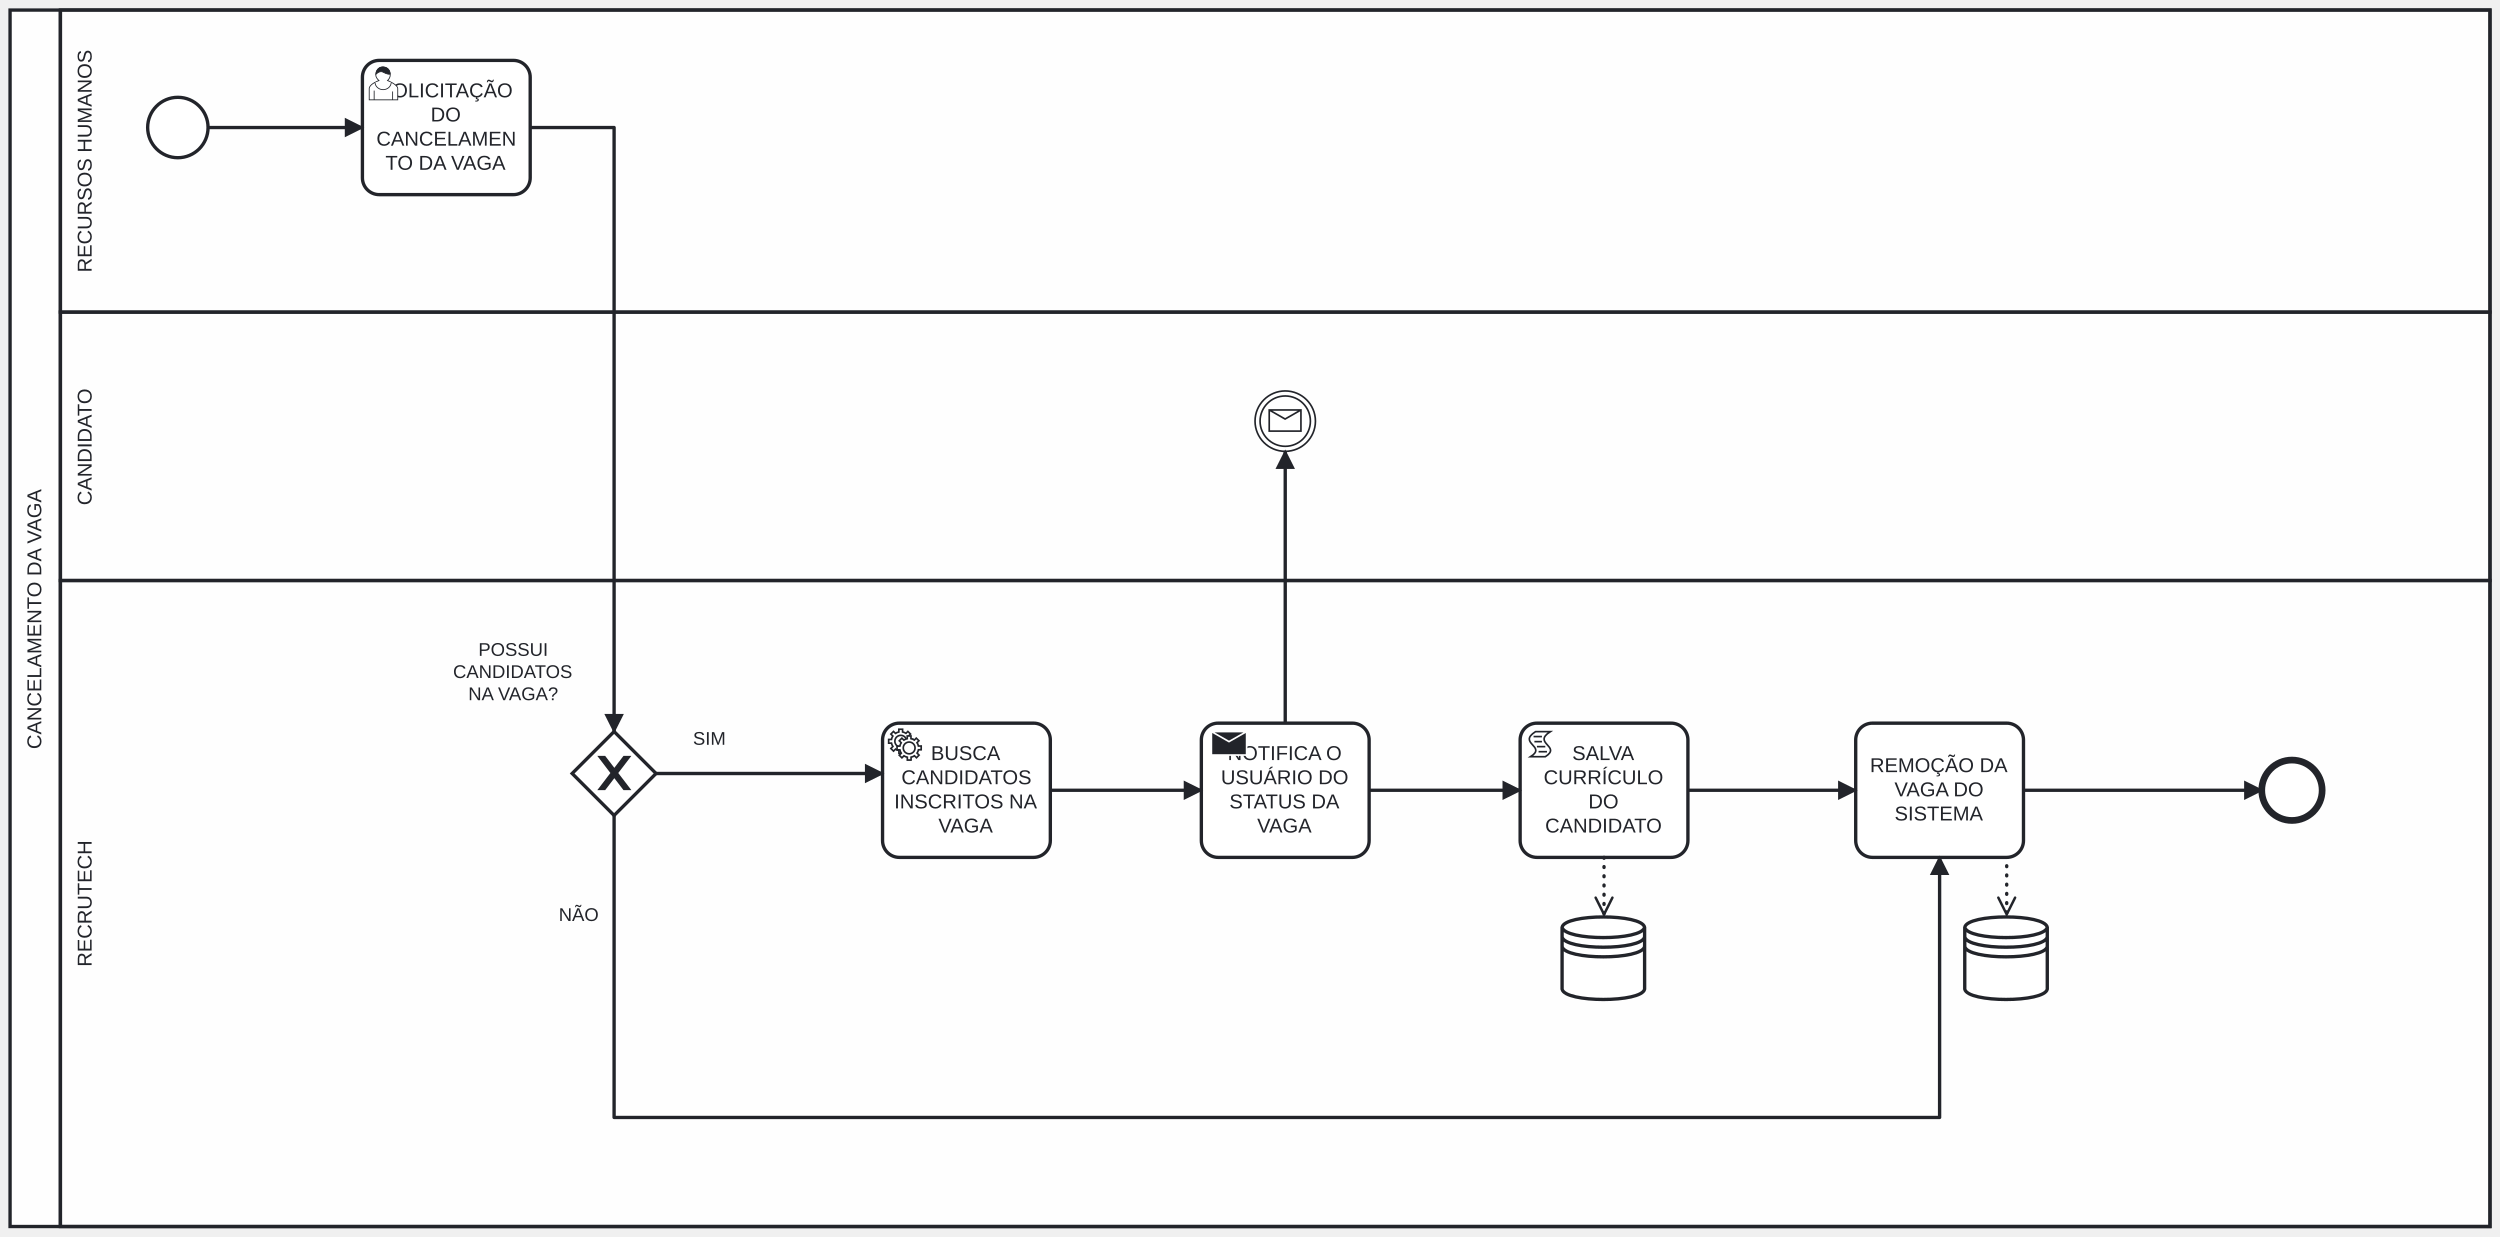
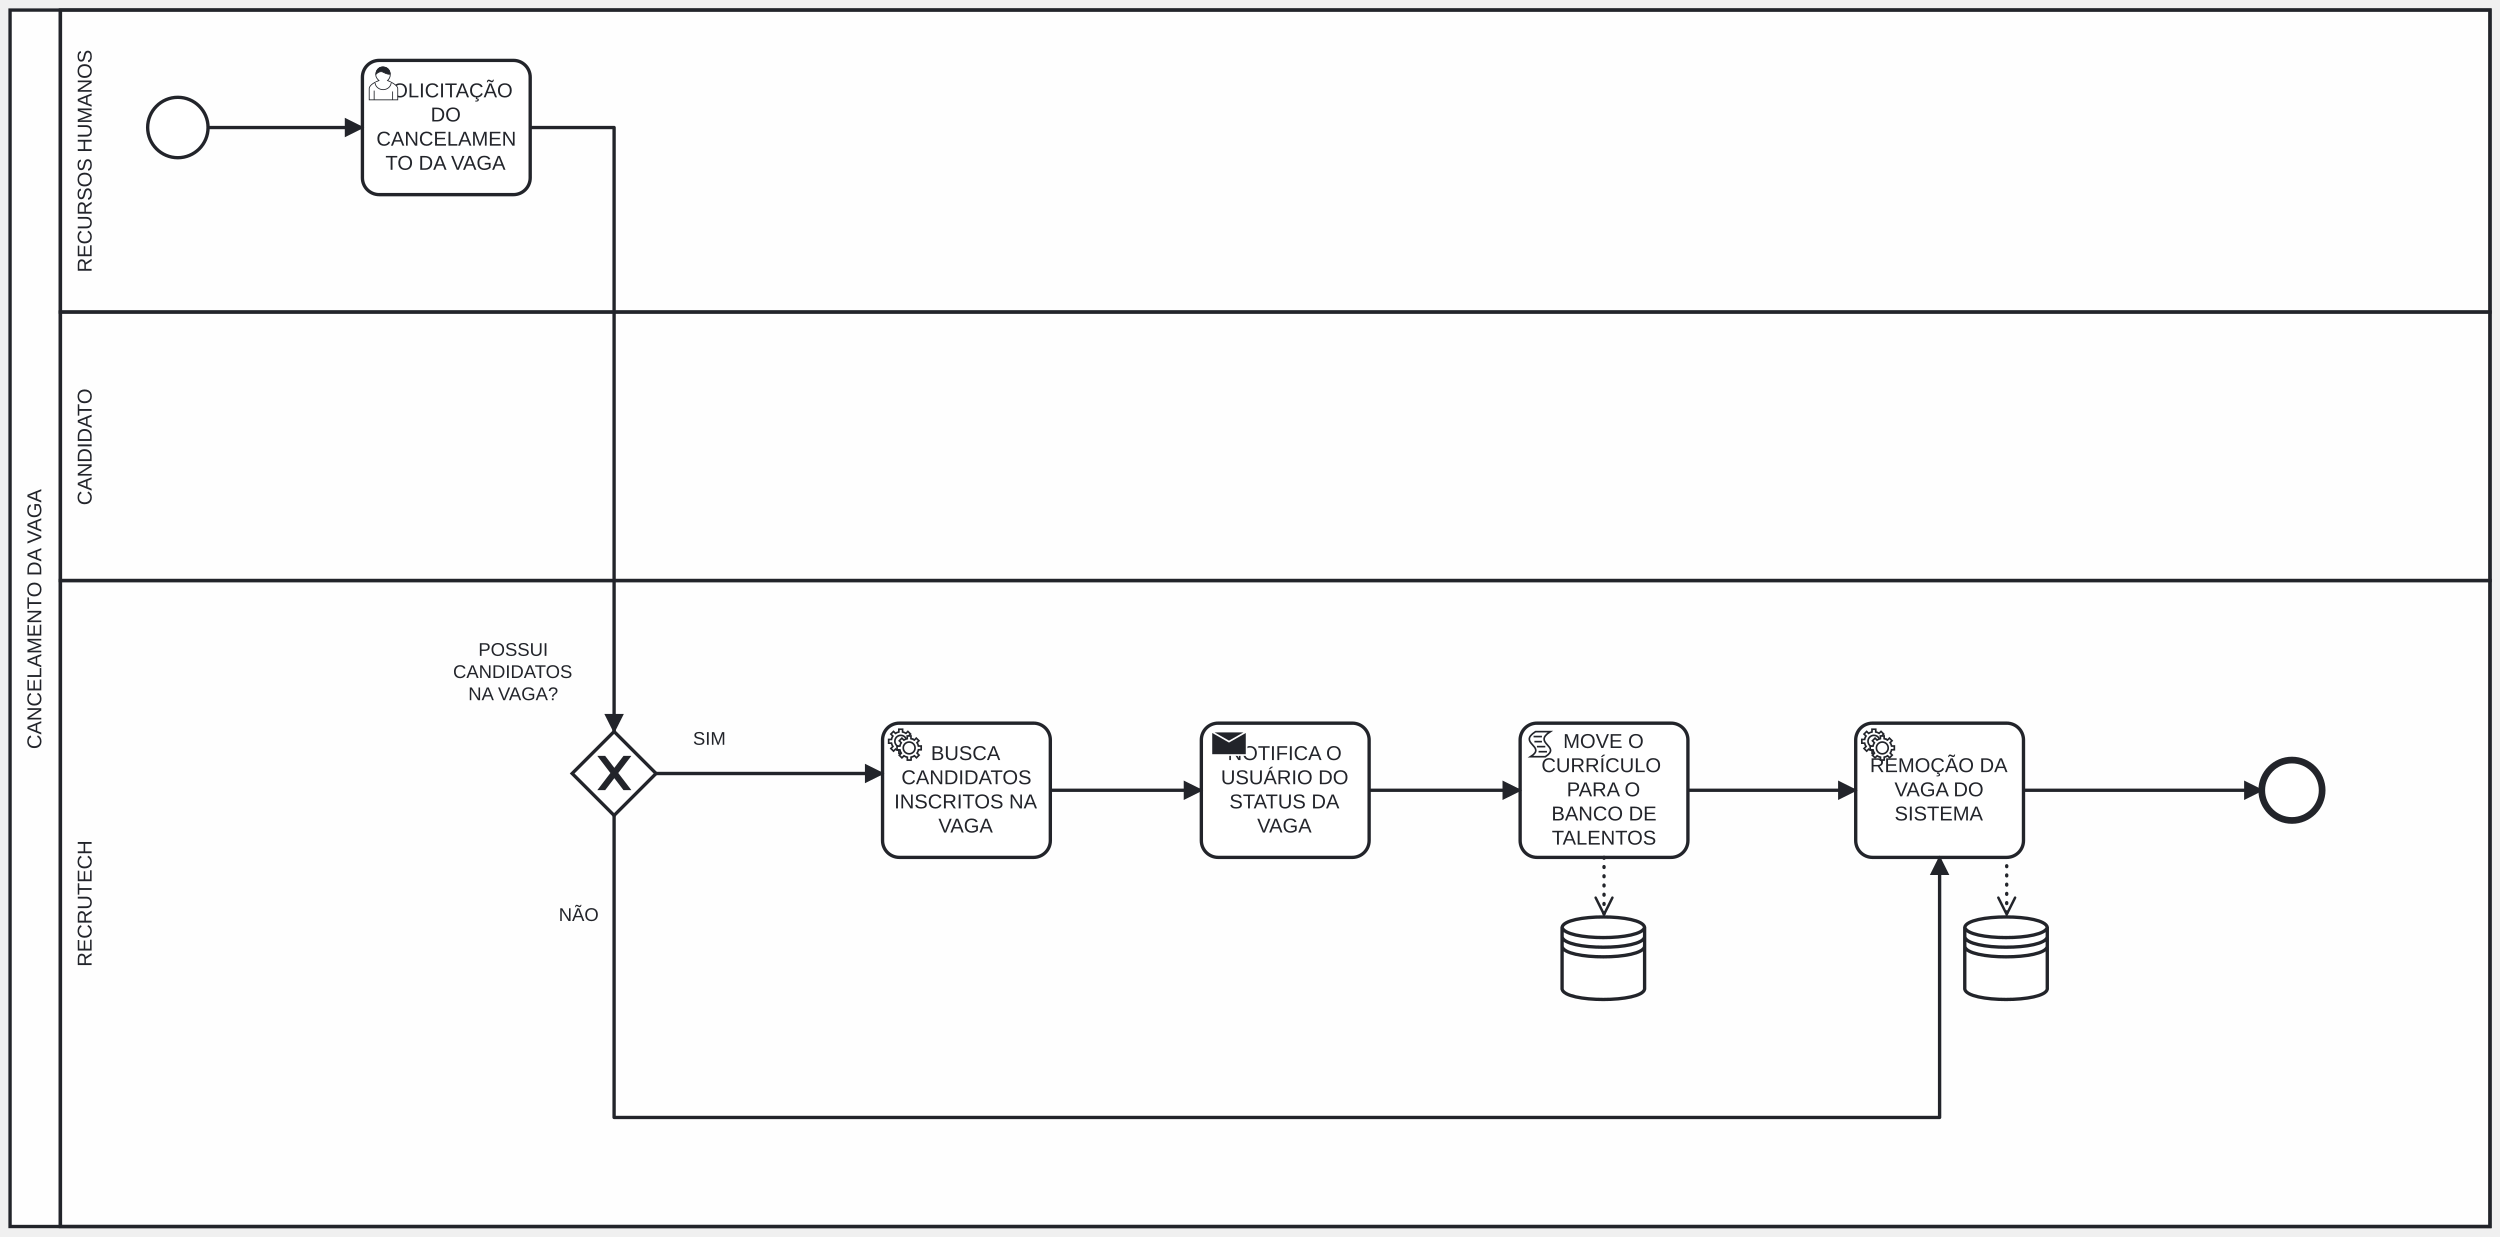
<svg xmlns="http://www.w3.org/2000/svg" width="1490" height="737" viewBox="154 99 1490 737" version="1.1">
  <defs>
-     <marker id="association-end-white-hsl_225_10_15_-dbyiqbzsq04m3jlmevmv26awn" viewBox="0 0 20 20" refX="12" refY="10" markerWidth="10" markerHeight="10" orient="auto">
+     <marker id="sequenceflow-end-white-hsl_225_10_15_-0s4vy9j0sz7us0yzvpt6onsm6" viewBox="0 0 20 20" refX="11" refY="10" markerWidth="10" markerHeight="10" orient="auto">
+       <path d="M 1 5 L 11 10 L 1 15 Z" style="fill: rgb(34, 36, 42); stroke-width: 1px; stroke-linecap: round; stroke-dasharray: 10000, 1; stroke: rgb(34, 36, 42);" />
+     </marker>
+     <marker id="association-end-white-hsl_225_10_15_-0s4vy9j0sz7us0yzvpt6onsm6" viewBox="0 0 20 20" refX="12" refY="10" markerWidth="10" markerHeight="10" orient="auto">
      <path d="M 1 5 L 11 10 L 1 15" style="fill: none; stroke-width: 1.5px; stroke-linecap: round; stroke-dasharray: 10000, 1; stroke: rgb(34, 36, 42);" />
-     </marker>
-     <marker id="sequenceflow-end-white-hsl_225_10_15_-dbyiqbzsq04m3jlmevmv26awn" viewBox="0 0 20 20" refX="11" refY="10" markerWidth="10" markerHeight="10" orient="auto">
-       <path d="M 1 5 L 11 10 L 1 15 Z" style="fill: rgb(34, 36, 42); stroke-width: 1px; stroke-linecap: round; stroke-dasharray: 10000, 1; stroke: rgb(34, 36, 42);" />
    </marker>
  </defs>
  <g class="djs-group">
    <g class="djs-element djs-shape" data-element-id="Participant_1uwqotc" style="display: block;" transform="matrix(1 0 0 1 160 105)">
      <g class="djs-visual">
        <rect x="0" y="0" width="1478" height="725" rx="0" ry="0" style="stroke: rgb(34, 36, 42); stroke-width: 2px; fill: white; fill-opacity: 0.95;" />
        <polyline points="30,0 30,725 " style="fill: none; stroke: rgb(34, 36, 42); stroke-width: 2px;" />
        <text lineHeight="1.2" class="djs-label" style="font-family: Arial, sans-serif; font-size: 12px; font-weight: normal; fill: rgb(34, 36, 42);" transform="matrix(-1.83697e-16 -1 1 -1.83697e-16 0 725)">
          <tspan x="284.538" y="18.6">CANCELAMENTO DA VAGA</tspan>
        </text>
      </g>
-       <rect x="-6" y="-6" rx="3" width="1490" height="737" class="djs-outline" style="fill: none;" />
      <rect class="djs-hit djs-hit-no-move" x="0" y="0" width="1478" height="725" style="fill: none; stroke-opacity: 0; stroke: white; stroke-width: 15px;" />
      <rect class="djs-hit djs-hit-click-stroke" x="0" y="0" width="1478" height="725" style="fill: none; stroke-opacity: 0; stroke: white; stroke-width: 15px;" />
      <rect class="djs-hit djs-hit-all" x="0" y="0" width="30" height="725" style="fill: none; stroke-opacity: 0; stroke: white; stroke-width: 15px;" />
+       <rect x="-6" y="-6" rx="3" width="1490" height="737" class="djs-outline" style="fill: none;" />
    </g>
    <g class="djs-children">
+       <g class="djs-group">
+         <g class="djs-element djs-shape" data-element-id="Lane_0sp1oxh" style="display: block;" transform="matrix(1 0 0 1 190 105)">
+           <g class="djs-visual">
+             <rect x="0" y="0" width="1448" height="180" rx="0" ry="0" style="stroke: rgb(34, 36, 42); stroke-width: 2px; fill: white; fill-opacity: 0.35;" />
+             <text lineHeight="1.2" class="djs-label" style="font-family: Arial, sans-serif; font-size: 12px; font-weight: normal; fill: rgb(34, 36, 42);" transform="matrix(-1.83697e-16 -1 1 -1.83697e-16 0 180)">
+               <tspan x="23.656" y="18.6">RECURSOS HUMANOS</tspan>
+             </text>
+           </g>
+           <rect class="djs-hit djs-hit-no-move" x="0" y="0" width="1448" height="180" style="fill: none; stroke-opacity: 0; stroke: white; stroke-width: 15px;" />
+           <rect class="djs-hit djs-hit-click-stroke" x="0" y="0" width="1448" height="180" style="fill: none; stroke-opacity: 0; stroke: white; stroke-width: 15px;" />
+           <rect class="djs-hit djs-hit-all" x="0" y="0" width="30" height="180" style="fill: none; stroke-opacity: 0; stroke: white; stroke-width: 15px;" />
+           <rect x="-6" y="-6" rx="3" width="1460" height="192" class="djs-outline" style="fill: none;" />
+         </g>
+       </g>
+       <g class="djs-group">
+         <g class="djs-element djs-shape" data-element-id="Lane_15fpnjf" style="display: block;" transform="matrix(1 0 0 1 190 445)">
+           <g class="djs-visual">
+             <rect x="0" y="0" width="1448" height="385" rx="0" ry="0" style="stroke: rgb(34, 36, 42); stroke-width: 2px; fill: white; fill-opacity: 0.35;" />
+             <text lineHeight="1.2" class="djs-label" style="font-family: Arial, sans-serif; font-size: 12px; font-weight: normal; fill: rgb(34, 36, 42);" transform="matrix(-1.83697e-16 -1 1 -1.83697e-16 0 385)">
+               <tspan x="154.828" y="18.6">RECRUTECH</tspan>
+             </text>
+           </g>
+           <rect class="djs-hit djs-hit-no-move" x="0" y="0" width="1448" height="385" style="fill: none; stroke-opacity: 0; stroke: white; stroke-width: 15px;" />
+           <rect class="djs-hit djs-hit-click-stroke" x="0" y="0" width="1448" height="385" style="fill: none; stroke-opacity: 0; stroke: white; stroke-width: 15px;" />
+           <rect class="djs-hit djs-hit-all" x="0" y="0" width="30" height="385" style="fill: none; stroke-opacity: 0; stroke: white; stroke-width: 15px;" />
+           <rect x="-6" y="-6" rx="3" width="1460" height="397" class="djs-outline" style="fill: none;" />
+         </g>
+       </g>
      <g class="djs-group">
        <g class="djs-element djs-shape" data-element-id="Lane_1xdlj0p" style="display: block;" transform="matrix(1 0 0 1 190 285)">
          <g class="djs-visual">
            <rect x="0" y="0" width="1448" height="160" rx="0" ry="0" style="stroke: rgb(34, 36, 42); stroke-width: 2px; fill: white; fill-opacity: 0.35;" />
            <text lineHeight="1.2" class="djs-label" style="font-family: Arial, sans-serif; font-size: 12px; font-weight: normal; fill: rgb(34, 36, 42);" transform="matrix(-1.83697e-16 -1 1 -1.83697e-16 0 160)">
              <tspan x="44.886" y="18.6">CANDIDATO</tspan>
            </text>
          </g>
-           <rect x="-6" y="-6" rx="3" width="1460" height="172" class="djs-outline" style="fill: none;" />
          <rect class="djs-hit djs-hit-no-move" x="0" y="0" width="1448" height="160" style="fill: none; stroke-opacity: 0; stroke: white; stroke-width: 15px;" />
          <rect class="djs-hit djs-hit-click-stroke" x="0" y="0" width="1448" height="160" style="fill: none; stroke-opacity: 0; stroke: white; stroke-width: 15px;" />
          <rect class="djs-hit djs-hit-all" x="0" y="0" width="30" height="160" style="fill: none; stroke-opacity: 0; stroke: white; stroke-width: 15px;" />
-         </g>
-       </g>
-       <g class="djs-group">
-         <g class="djs-element djs-shape" data-element-id="Lane_15fpnjf" style="display: block;" transform="matrix(1 0 0 1 190 445)">
-           <g class="djs-visual">
-             <rect x="0" y="0" width="1448" height="385" rx="0" ry="0" style="stroke: rgb(34, 36, 42); stroke-width: 2px; fill: white; fill-opacity: 0.35;" />
-             <text lineHeight="1.2" class="djs-label" style="font-family: Arial, sans-serif; font-size: 12px; font-weight: normal; fill: rgb(34, 36, 42);" transform="matrix(-1.83697e-16 -1 1 -1.83697e-16 0 385)">
-               <tspan x="154.828" y="18.6">RECRUTECH</tspan>
-             </text>
-           </g>
-           <rect x="-6" y="-6" rx="3" width="1460" height="397" class="djs-outline" style="fill: none;" />
-           <rect class="djs-hit djs-hit-no-move" x="0" y="0" width="1448" height="385" style="fill: none; stroke-opacity: 0; stroke: white; stroke-width: 15px;" />
-           <rect class="djs-hit djs-hit-click-stroke" x="0" y="0" width="1448" height="385" style="fill: none; stroke-opacity: 0; stroke: white; stroke-width: 15px;" />
-           <rect class="djs-hit djs-hit-all" x="0" y="0" width="30" height="385" style="fill: none; stroke-opacity: 0; stroke: white; stroke-width: 15px;" />
-         </g>
-       </g>
-       <g class="djs-group">
-         <g class="djs-element djs-shape" data-element-id="Lane_0sp1oxh" style="display: block;" transform="matrix(1 0 0 1 190 105)">
-           <g class="djs-visual">
-             <rect x="0" y="0" width="1448" height="180" rx="0" ry="0" style="stroke: rgb(34, 36, 42); stroke-width: 2px; fill: white; fill-opacity: 0.35;" />
-             <text lineHeight="1.2" class="djs-label" style="font-family: Arial, sans-serif; font-size: 12px; font-weight: normal; fill: rgb(34, 36, 42);" transform="matrix(-1.83697e-16 -1 1 -1.83697e-16 0 180)">
-               <tspan x="23.656" y="18.6">RECURSOS HUMANOS</tspan>
-             </text>
-           </g>
-           <rect x="-6" y="-6" rx="3" width="1460" height="192" class="djs-outline" style="fill: none;" />
-           <rect class="djs-hit djs-hit-no-move" x="0" y="0" width="1448" height="180" style="fill: none; stroke-opacity: 0; stroke: white; stroke-width: 15px;" />
-           <rect class="djs-hit djs-hit-click-stroke" x="0" y="0" width="1448" height="180" style="fill: none; stroke-opacity: 0; stroke: white; stroke-width: 15px;" />
-           <rect class="djs-hit djs-hit-all" x="0" y="0" width="30" height="180" style="fill: none; stroke-opacity: 0; stroke: white; stroke-width: 15px;" />
+           <rect x="-6" y="-6" rx="3" width="1460" height="172" class="djs-outline" style="fill: none;" />
        </g>
      </g>
      <g class="djs-group">
        <g class="djs-element djs-shape" data-element-id="Activity_07pk32q" style="display: block;" transform="matrix(1 0 0 1 870 530)">
          <g class="djs-visual">
            <rect x="0" y="0" width="100" height="80" rx="10" ry="10" style="stroke: rgb(34, 36, 42); stroke-width: 2px; fill: white; fill-opacity: 0.95;" />
            <text lineHeight="1.2" class="djs-label" style="font-family: Arial, sans-serif; font-size: 12px; font-weight: normal; fill: rgb(34, 36, 42);">
              <tspan x="15.665" y="22">NOTIFICA O </tspan>
              <tspan x="11.663" y="36.4">USUÁRIO DO </tspan>
              <tspan x="16.722" y="50.8">STATUS DA </tspan>
              <tspan x="33.274" y="65.2">VAGA</tspan>
            </text>
            <path d="m 5.985,4.998 l 0,14 l 21,0 l 0,-14 z l 10.5,6 l 10.5,-6" style="fill: rgb(34, 36, 42); stroke-width: 1px; stroke: white;" />
          </g>
          <rect class="djs-hit djs-hit-all" x="0" y="0" width="100" height="80" style="fill: none; stroke-opacity: 0; stroke: white; stroke-width: 15px;" />
          <rect x="-6" y="-6" rx="3" width="112" height="92" class="djs-outline" style="fill: none;" />
        </g>
      </g>
      <g class="djs-group">
-         <g class="djs-element djs-shape" data-element-id="Event_0zyvpdj" style="display: block;" transform="matrix(1 0 0 1 902 332)">
-           <g class="djs-visual">
-             <circle cx="18" cy="18" r="18" style="stroke: rgb(34, 36, 42); stroke-width: 1px; fill: white; fill-opacity: 0.95;" />
-             <circle cx="18" cy="18" r="15" style="stroke: rgb(34, 36, 42); stroke-width: 1px; fill: none;" />
-             <path d="m 8.46,11.34 l 0,12.6 l 18.9,0 l 0,-12.6 z l 9.45,5.4 l 9.45,-5.4" style="fill: white; stroke-width: 1px; stroke: rgb(34, 36, 42);" />
+         <g class="djs-element djs-shape" data-element-id="DataStoreReference_1c25vio" style="display: block;" transform="matrix(1 0 0 1 1085 645)">
+           <g class="djs-visual">
+             <path d="m  0,6.65 l  0,36.885 c  1.639,8.197 47.541,8.197  49.18,0 l  0,-36.885 c -1.639,-8.197 -47.541,-8.197 -49.18,0c  1.639,8.197 47.541,8.197  49.18,0 m  -49.18,5.738c  1.639,8.197 47.541,8.197 49.18,0m  -49.18,5.738c  1.639,8.197 47.541,8.197  49.18,0" style="fill: white; stroke-width: 2px; stroke: rgb(34, 36, 42); fill-opacity: 0.95;" />
+           </g>
+           <rect class="djs-hit djs-hit-all" x="0" y="0" width="50" height="50" style="fill: none; stroke-opacity: 0; stroke: white; stroke-width: 15px;" />
+           <rect x="-6" y="-6" rx="3" width="62" height="62" class="djs-outline" style="fill: none;" />
+         </g>
+       </g>
+       <g class="djs-group">
+         <g class="djs-element djs-shape" data-element-id="Activity_0kimfx8" style="display: block;" transform="matrix(1 0 0 1 1060 530)">
+           <g class="djs-visual">
+             <rect x="0" y="0" width="100" height="80" rx="10" ry="10" style="stroke: rgb(34, 36, 42); stroke-width: 2px; fill: white; fill-opacity: 0.95;" />
+             <text lineHeight="1.2" class="djs-label" style="font-family: Arial, sans-serif; font-size: 12px; font-weight: normal; fill: rgb(34, 36, 42);">
+               <tspan x="25.664" y="14.8">MOVE O </tspan>
+               <tspan x="12.664" y="29.2">CURRÍCULO </tspan>
+               <tspan x="27.771" y="43.6">PARA O </tspan>
+               <tspan x="18.656" y="58">BANCO DE </tspan>
+               <tspan x="18.875" y="72.4">TALENTOS</tspan>
+             </text>
+             <path d="m 15,20 c 9.967,-6.273 -8.001,-7.919 2.969,-14.938 l -8.803,0 c -10.97,7.019 6.998,8.665 -2.969,14.938 z m -7,-12 l 5,0 m -4.5,3 l 4.5,0 m -3,3 l 5,0m -4,3 l 5,0" style="fill: none; stroke-width: 1px; stroke: rgb(34, 36, 42);" />
+           </g>
+           <rect class="djs-hit djs-hit-all" x="0" y="0" width="100" height="80" style="fill: none; stroke-opacity: 0; stroke: white; stroke-width: 15px;" />
+           <rect x="-6" y="-6" rx="3" width="112" height="92" class="djs-outline" style="fill: none;" />
+         </g>
+       </g>
+       <g class="djs-group">
+         <g class="djs-element djs-shape" data-element-id="Event_07dloez" style="display: block;" transform="matrix(1 0 0 1 1502 552)">
+           <g class="djs-visual">
+             <circle cx="18" cy="18" r="18" style="stroke: rgb(34, 36, 42); stroke-width: 4px; fill: white; fill-opacity: 0.95;" />
          </g>
          <rect class="djs-hit djs-hit-all" x="0" y="0" width="36" height="36" style="fill: none; stroke-opacity: 0; stroke: white; stroke-width: 15px;" />
          <rect x="-6" y="-6" rx="3" width="48" height="48" class="djs-outline" style="fill: none;" />
-         </g>
-       </g>
-       <g class="djs-group">
-         <g class="djs-element djs-shape" data-element-id="DataStoreReference_1c25vio" style="display: block;" transform="matrix(1 0 0 1 1085 645)">
-           <g class="djs-visual">
-             <path d="m  0,6.65 l  0,36.885 c  1.639,8.197 47.541,8.197  49.18,0 l  0,-36.885 c -1.639,-8.197 -47.541,-8.197 -49.18,0c  1.639,8.197 47.541,8.197  49.18,0 m  -49.18,5.738c  1.639,8.197 47.541,8.197 49.18,0m  -49.18,5.738c  1.639,8.197 47.541,8.197  49.18,0" style="fill: white; stroke-width: 2px; stroke: rgb(34, 36, 42); fill-opacity: 0.95;" />
-           </g>
-           <rect class="djs-hit djs-hit-all" x="0" y="0" width="50" height="50" style="fill: none; stroke-opacity: 0; stroke: white; stroke-width: 15px;" />
-           <rect x="-6" y="-6" rx="3" width="62" height="62" class="djs-outline" style="fill: none;" />
-         </g>
-       </g>
-       <g class="djs-group">
-         <g class="djs-element djs-shape" data-element-id="Activity_0kimfx8" style="display: block;" transform="matrix(1 0 0 1 1060 530)">
-           <g class="djs-visual">
-             <rect x="0" y="0" width="100" height="80" rx="10" ry="10" style="stroke: rgb(34, 36, 42); stroke-width: 2px; fill: white; fill-opacity: 0.95;" />
-             <text lineHeight="1.2" class="djs-label" style="font-family: Arial, sans-serif; font-size: 12px; font-weight: normal; fill: rgb(34, 36, 42);">
-               <tspan x="31.048" y="22">SALVA </tspan>
-               <tspan x="13.998" y="36.4">CURRÍCULO </tspan>
-               <tspan x="40.667" y="50.8">DO </tspan>
-               <tspan x="14.886" y="65.2">CANDIDATO</tspan>
-             </text>
-             <path d="m 15,20 c 9.967,-6.273 -8.001,-7.919 2.969,-14.938 l -8.803,0 c -10.97,7.019 6.998,8.665 -2.969,14.938 z m -7,-12 l 5,0 m -4.5,3 l 4.5,0 m -3,3 l 5,0m -4,3 l 5,0" style="fill: none; stroke-width: 1px; stroke: rgb(34, 36, 42);" />
-           </g>
-           <rect class="djs-hit djs-hit-all" x="0" y="0" width="100" height="80" style="fill: none; stroke-opacity: 0; stroke: white; stroke-width: 15px;" />
-           <rect x="-6" y="-6" rx="3" width="112" height="92" class="djs-outline" style="fill: none;" />
-         </g>
-       </g>
-       <g class="djs-group">
-         <g class="djs-element djs-shape" data-element-id="Event_07dloez" style="display: block;" transform="matrix(1 0 0 1 1502 552)">
-           <g class="djs-visual">
-             <circle cx="18" cy="18" r="18" style="stroke: rgb(34, 36, 42); stroke-width: 4px; fill: white; fill-opacity: 0.95;" />
-           </g>
-           <rect class="djs-hit djs-hit-all" x="0" y="0" width="36" height="36" style="fill: none; stroke-opacity: 0; stroke: white; stroke-width: 15px;" />
-           <rect x="-6" y="-6" rx="3" width="48" height="48" class="djs-outline" style="fill: none;" />
-         </g>
-       </g>
-       <g class="djs-group">
-         <g class="djs-element djs-shape" data-element-id="Activity_0qedpab" style="display: block;" transform="matrix(1 0 0 1 1260 530)">
-           <g class="djs-visual">
-             <rect x="0" y="0" width="100" height="80" rx="10" ry="10" style="stroke: rgb(34, 36, 42); stroke-width: 2px; fill: white; fill-opacity: 0.95;" />
-             <text lineHeight="1.2" class="djs-label" style="font-family: Arial, sans-serif; font-size: 12px; font-weight: normal; fill: rgb(34, 36, 42);">
-               <tspan x="8.498" y="29.2">REMOÇÃO DA </tspan>
-               <tspan x="23.104" y="43.6">VAGA DO </tspan>
-               <tspan x="23.164" y="58">SISTEMA</tspan>
-             </text>
-           </g>
-           <rect class="djs-hit djs-hit-all" x="0" y="0" width="100" height="80" style="fill: none; stroke-opacity: 0; stroke: white; stroke-width: 15px;" />
-           <rect x="-6" y="-6" rx="3" width="112" height="92" class="djs-outline" style="fill: none;" />
        </g>
      </g>
      <g class="djs-group">
        <g class="djs-element djs-shape" data-element-id="DataStoreReference_1x4onno" style="display: block;" transform="matrix(1 0 0 1 1325 645)">
          <g class="djs-visual">
            <path d="m  0,6.65 l  0,36.885 c  1.639,8.197 47.541,8.197  49.18,0 l  0,-36.885 c -1.639,-8.197 -47.541,-8.197 -49.18,0c  1.639,8.197 47.541,8.197  49.18,0 m  -49.18,5.738c  1.639,8.197 47.541,8.197 49.18,0m  -49.18,5.738c  1.639,8.197 47.541,8.197  49.18,0" style="fill: white; stroke-width: 2px; stroke: rgb(34, 36, 42); fill-opacity: 0.95;" />
          </g>
          <rect class="djs-hit djs-hit-all" x="0" y="0" width="50" height="50" style="fill: none; stroke-opacity: 0; stroke: white; stroke-width: 15px;" />
          <rect x="-6" y="-6" rx="3" width="62" height="62" class="djs-outline" style="fill: none;" />
        </g>
      </g>
      <g class="djs-group">
        <g class="djs-element djs-shape" data-element-id="Event_1bg364r" style="display: block;" transform="matrix(1 0 0 1 242 157)">
          <g class="djs-visual">
            <circle cx="18" cy="18" r="18" style="stroke: rgb(34, 36, 42); stroke-width: 2px; fill: white; fill-opacity: 0.95;" />
          </g>
          <rect class="djs-hit djs-hit-all" x="0" y="0" width="36" height="36" style="fill: none; stroke-opacity: 0; stroke: white; stroke-width: 15px;" />
          <rect x="-6" y="-6" rx="3" width="48" height="48" class="djs-outline" style="fill: none;" />
        </g>
      </g>
      <g class="djs-group">
        <g class="djs-element djs-shape" data-element-id="Activity_0u3kdqu" style="display: block;" transform="matrix(1 0 0 1 370 135)">
          <g class="djs-visual">
            <rect x="0" y="0" width="100" height="80" rx="10" ry="10" style="stroke: rgb(34, 36, 42); stroke-width: 2px; fill: white; fill-opacity: 0.95;" />
            <text lineHeight="1.2" class="djs-label" style="font-family: Arial, sans-serif; font-size: 12px; font-weight: normal; fill: rgb(34, 36, 42);">
              <tspan x="9.771" y="22">SOLICITAÇÃO </tspan>
              <tspan x="40.667" y="36.4">DO </tspan>
              <tspan x="8.32" y="50.8">CANCELAMEN</tspan>
              <tspan x="13.713" y="65.2">TO DA VAGA</tspan>
            </text>
            <path d="m 15,12 c 0.909,-0.845 1.594,-2.049 1.594,-3.385 0,-2.554 -1.805,-4.622 -4.357,-4.622 -2.552,0 -4.288,2.068 -4.288,4.622 0,1.348 0.974,2.562 1.896,3.405 -0.529,0.187 -5.669,2.097 -5.794,4.756 v 6.718 h 17 v -6.718 c 0,-2.298 -5.528,-4.595 -6.051,-4.776 zm -8,6 l 0,5.5 m 11,0 l 0,-5" style="fill: white; stroke-width: 0.5px; stroke: rgb(34, 36, 42);" />
            <path d="m 15,12 m 2.162,1.009 c 0,2.447 -2.158,4.431 -4.821,4.431 -2.665,0 -4.822,-1.981 -4.822,-4.431 " style="fill: white; stroke-width: 0.5px; stroke: rgb(34, 36, 42);" />
            <path d="m 15,12 m -6.9,-3.80 c 0,0 2.251,-2.358 4.274,-1.177 2.024,1.181 4.221,1.537 4.124,0.965 -0.098,-0.57 -0.117,-3.791 -4.191,-4.136 -3.575,0.001 -4.208,3.367 -4.207,4.348 z" style="fill: rgb(34, 36, 42); stroke-width: 0.5px; stroke: rgb(34, 36, 42);" />
          </g>
          <rect class="djs-hit djs-hit-all" x="0" y="0" width="100" height="80" style="fill: none; stroke-opacity: 0; stroke: white; stroke-width: 15px;" />
          <rect x="-6" y="-6" rx="3" width="112" height="92" class="djs-outline" style="fill: none;" />
        </g>
      </g>
      <g class="djs-group">
        <g class="djs-element djs-shape" data-element-id="Gateway_1r2w48g" style="display: block;" transform="matrix(1 0 0 1 495 535)">
          <g class="djs-visual">
            <polygon points="25,0 50,25 25,50 0,25" style="stroke: rgb(34, 36, 42); stroke-width: 2px; fill: white; fill-opacity: 0.95;" />
            <path d="m 16,15 7.429,9.714 -7.429,9.714 3.429,0 5.714,-7.464 5.714,7.464 3.429,0 -7.429,-9.714 7.429,-9.714 -3.429,0 -5.714,7.464 -5.714,-7.464 -3.429,0 z" style="fill: rgb(34, 36, 42); stroke-width: 1px; stroke: rgb(34, 36, 42);" />
          </g>
          <rect class="djs-hit djs-hit-all" x="0" y="0" width="50" height="50" style="fill: none; stroke-opacity: 0; stroke: white; stroke-width: 15px;" />
          <rect x="-6" y="-6" rx="3" width="62" height="62" class="djs-outline" style="fill: none;" />
        </g>
      </g>
      <g class="djs-group">
+         <g class="djs-element djs-shape" data-element-id="Gateway_1r2w48g_label" style="display: block;" transform="matrix(1 0 0 1 424 480)">
+           <g class="djs-visual">
+             <text lineHeight="1.2" class="djs-label" style="font-family: Arial, sans-serif; font-size: 11px; font-weight: normal; fill: rgb(34, 36, 42);">
+               <tspan x="15.094" y="9.9">POSSUI </tspan>
+               <tspan x="0" y="23.1">CANDIDATOS </tspan>
+               <tspan x="9.078" y="36.3">NA VAGA?</tspan>
+             </text>
+           </g>
+           <rect class="djs-hit djs-hit-all" x="0" y="0" width="72" height="40" style="fill: none; stroke-opacity: 0; stroke: white; stroke-width: 15px;" />
+           <rect x="-6" y="-6" rx="3" width="84" height="52" class="djs-outline" style="fill: none;" />
+         </g>
+       </g>
+       <g class="djs-group">
        <g class="djs-element djs-shape" data-element-id="Activity_18iev35" style="display: block;" transform="matrix(1 0 0 1 680 530)">
          <g class="djs-visual">
            <rect x="0" y="0" width="100" height="80" rx="10" ry="10" style="stroke: rgb(34, 36, 42); stroke-width: 2px; fill: white; fill-opacity: 0.95;" />
            <text lineHeight="1.2" class="djs-label" style="font-family: Arial, sans-serif; font-size: 12px; font-weight: normal; fill: rgb(34, 36, 42);">
              <tspan x="28.83" y="22">BUSCA </tspan>
              <tspan x="11.211" y="36.4">CANDIDATOS </tspan>
              <tspan x="6.939" y="50.8">INSCRITOS NA</tspan>
              <tspan x="33.274" y="65.2">VAGA</tspan>
            </text>
            <path d="m 12,18 v -1.713 c 0.352,-0.07 0.704,-0.178 1.048,-0.321 0.344,-0.145 0.666,-0.321 0.966,-0.521 l 1.194,1.18 1.567,-1.577 -1.195,-1.18 c 0.403,-0.614 0.683,-1.299 0.825,-2.018 l 1.622,-0.01 v -2.22 l -1.637,0.01 c -0.073,-0.352 -0.178,-0.7 -0.324,-1.044 -0.145,-0.344 -0.321,-0.664 -0.523,-0.962 l 1.131,-1.136 -1.583,-1.563 -1.13,1.136 c -0.614,-0.401 -1.303,-0.681 -2.023,-0.822 l 0.009,-1.619 h -2.241 l 0.004,1.631 c -0.354,0.074 -0.705,0.18 -1.05,0.324 -0.344,0.144 -0.665,0.321 -0.964,0.52 l -1.17,-1.158 -1.567,1.579 1.168,1.157 c -0.403,0.613 -0.683,1.298 -0.825,2.017 l -1.659,0.003 v 2.222 l 1.672,-0.006 c 0.073,0.351 0.18,0.702 0.324,1.045 0.145,0.344 0.321,0.664 0.523,0.961 l -1.199,1.197 1.584,1.56 1.196,-1.193 c 0.614,0.403 1.303,0.682 2.023,0.823 l 7.19e-4,1.699 h 2.227 z m 0.221,-3.996 c -1.789,0.75 -3.858,-0.093 -4.61,-1.874 -0.752,-1.783 0.091,-3.846 1.88,-4.596 1.788,-0.749 3.857,0.093 4.609,1.874 0.752,1.782 -0.091,3.846 -1.88,4.596 z" style="fill: white; stroke-width: 1px; stroke: rgb(34, 36, 42);" />
            <path d="m 17.2,18 c -1.789,0.75 -3.858,-0.093 -4.61,-1.874 -0.752,-1.783 0.091,-3.846 1.88,-4.596 1.788,-0.749 3.857,0.093 4.609,1.874 0.752,1.782 -0.091,3.846 -1.88,4.596 z" style="fill: white; stroke-width: 0px; stroke: rgb(34, 36, 42);" />
            <path d="m 17,22 v -1.713 c 0.352,-0.07 0.704,-0.178 1.048,-0.321 0.344,-0.145 0.666,-0.321 0.966,-0.521 l 1.194,1.18 1.567,-1.577 -1.195,-1.18 c 0.403,-0.614 0.683,-1.299 0.825,-2.018 l 1.622,-0.01 v -2.22 l -1.637,0.01 c -0.073,-0.352 -0.178,-0.7 -0.324,-1.044 -0.145,-0.344 -0.321,-0.664 -0.523,-0.962 l 1.131,-1.136 -1.583,-1.563 -1.13,1.136 c -0.614,-0.401 -1.303,-0.681 -2.023,-0.822 l 0.009,-1.619 h -2.241 l 0.004,1.631 c -0.354,0.074 -0.705,0.18 -1.05,0.324 -0.344,0.144 -0.665,0.321 -0.964,0.52 l -1.17,-1.158 -1.567,1.579 1.168,1.157 c -0.403,0.613 -0.683,1.298 -0.825,2.017 l -1.659,0.003 v 2.222 l 1.672,-0.006 c 0.073,0.351 0.18,0.702 0.324,1.045 0.145,0.344 0.321,0.664 0.523,0.961 l -1.199,1.197 1.584,1.56 1.196,-1.193 c 0.614,0.403 1.303,0.682 2.023,0.823 l 7.19e-4,1.699 h 2.227 z m 0.221,-3.996 c -1.789,0.75 -3.858,-0.093 -4.61,-1.874 -0.752,-1.783 0.091,-3.846 1.88,-4.596 1.788,-0.749 3.857,0.093 4.609,1.874 0.752,1.782 -0.091,3.846 -1.88,4.596 z" style="fill: white; stroke-width: 1px; stroke: rgb(34, 36, 42);" />
          </g>
          <rect class="djs-hit djs-hit-all" x="0" y="0" width="100" height="80" style="fill: none; stroke-opacity: 0; stroke: white; stroke-width: 15px;" />
          <rect x="-6" y="-6" rx="3" width="112" height="92" class="djs-outline" style="fill: none;" />
        </g>
      </g>
      <g class="djs-group">
+         <g class="djs-element djs-shape" data-element-id="Activity_0qedpab" style="display: block;" transform="matrix(1 0 0 1 1260 530)">
+           <g class="djs-visual">
+             <rect x="0" y="0" width="100" height="80" rx="10" ry="10" style="stroke: rgb(34, 36, 42); stroke-width: 2px; fill: white; fill-opacity: 0.95;" />
+             <text lineHeight="1.2" class="djs-label" style="font-family: Arial, sans-serif; font-size: 12px; font-weight: normal; fill: rgb(34, 36, 42);">
+               <tspan x="8.498" y="29.2">REMOÇÃO DA </tspan>
+               <tspan x="23.104" y="43.6">VAGA DO </tspan>
+               <tspan x="23.164" y="58">SISTEMA</tspan>
+             </text>
+             <path d="m 12,18 v -1.713 c 0.352,-0.07 0.704,-0.178 1.048,-0.321 0.344,-0.145 0.666,-0.321 0.966,-0.521 l 1.194,1.18 1.567,-1.577 -1.195,-1.18 c 0.403,-0.614 0.683,-1.299 0.825,-2.018 l 1.622,-0.01 v -2.22 l -1.637,0.01 c -0.073,-0.352 -0.178,-0.7 -0.324,-1.044 -0.145,-0.344 -0.321,-0.664 -0.523,-0.962 l 1.131,-1.136 -1.583,-1.563 -1.13,1.136 c -0.614,-0.401 -1.303,-0.681 -2.023,-0.822 l 0.009,-1.619 h -2.241 l 0.004,1.631 c -0.354,0.074 -0.705,0.18 -1.05,0.324 -0.344,0.144 -0.665,0.321 -0.964,0.52 l -1.17,-1.158 -1.567,1.579 1.168,1.157 c -0.403,0.613 -0.683,1.298 -0.825,2.017 l -1.659,0.003 v 2.222 l 1.672,-0.006 c 0.073,0.351 0.18,0.702 0.324,1.045 0.145,0.344 0.321,0.664 0.523,0.961 l -1.199,1.197 1.584,1.56 1.196,-1.193 c 0.614,0.403 1.303,0.682 2.023,0.823 l 7.19e-4,1.699 h 2.227 z m 0.221,-3.996 c -1.789,0.75 -3.858,-0.093 -4.61,-1.874 -0.752,-1.783 0.091,-3.846 1.88,-4.596 1.788,-0.749 3.857,0.093 4.609,1.874 0.752,1.782 -0.091,3.846 -1.88,4.596 z" style="fill: white; stroke-width: 1px; stroke: rgb(34, 36, 42);" />
+             <path d="m 17.2,18 c -1.789,0.75 -3.858,-0.093 -4.61,-1.874 -0.752,-1.783 0.091,-3.846 1.88,-4.596 1.788,-0.749 3.857,0.093 4.609,1.874 0.752,1.782 -0.091,3.846 -1.88,4.596 z" style="fill: white; stroke-width: 0px; stroke: rgb(34, 36, 42);" />
+             <path d="m 17,22 v -1.713 c 0.352,-0.07 0.704,-0.178 1.048,-0.321 0.344,-0.145 0.666,-0.321 0.966,-0.521 l 1.194,1.18 1.567,-1.577 -1.195,-1.18 c 0.403,-0.614 0.683,-1.299 0.825,-2.018 l 1.622,-0.01 v -2.22 l -1.637,0.01 c -0.073,-0.352 -0.178,-0.7 -0.324,-1.044 -0.145,-0.344 -0.321,-0.664 -0.523,-0.962 l 1.131,-1.136 -1.583,-1.563 -1.13,1.136 c -0.614,-0.401 -1.303,-0.681 -2.023,-0.822 l 0.009,-1.619 h -2.241 l 0.004,1.631 c -0.354,0.074 -0.705,0.18 -1.05,0.324 -0.344,0.144 -0.665,0.321 -0.964,0.52 l -1.17,-1.158 -1.567,1.579 1.168,1.157 c -0.403,0.613 -0.683,1.298 -0.825,2.017 l -1.659,0.003 v 2.222 l 1.672,-0.006 c 0.073,0.351 0.18,0.702 0.324,1.045 0.145,0.344 0.321,0.664 0.523,0.961 l -1.199,1.197 1.584,1.56 1.196,-1.193 c 0.614,0.403 1.303,0.682 2.023,0.823 l 7.19e-4,1.699 h 2.227 z m 0.221,-3.996 c -1.789,0.75 -3.858,-0.093 -4.61,-1.874 -0.752,-1.783 0.091,-3.846 1.88,-4.596 1.788,-0.749 3.857,0.093 4.609,1.874 0.752,1.782 -0.091,3.846 -1.88,4.596 z" style="fill: white; stroke-width: 1px; stroke: rgb(34, 36, 42);" />
+           </g>
+           <rect class="djs-hit djs-hit-all" x="0" y="0" width="100" height="80" style="fill: none; stroke-opacity: 0; stroke: white; stroke-width: 15px;" />
+           <rect x="-6" y="-6" rx="3" width="112" height="92" class="djs-outline" style="fill: none;" />
+         </g>
+       </g>
+       <g class="djs-group">
        <g class="djs-element djs-connection" data-element-id="Flow_0rh31xi" style="display: block;">
          <g class="djs-visual">
-             <path d="m  520,585L520,765 L1310,765 L1310,610 " style="fill: none; stroke-width: 2px; stroke: rgb(34, 36, 42); stroke-linejoin: round; marker-end: url('#sequenceflow-end-white-hsl_225_10_15_-dbyiqbzsq04m3jlmevmv26awn');" />
+             <path d="m  520,585L520,765 L1310,765 L1310,610 " style="fill: none; stroke-width: 2px; stroke: rgb(34, 36, 42); stroke-linejoin: round; marker-end: url('#sequenceflow-end-white-hsl_225_10_15_-0s4vy9j0sz7us0yzvpt6onsm6');" />
          </g>
          <polyline points="520,585 520,765 1310,765 1310,610 " class="djs-hit djs-hit-stroke" style="fill: none; stroke-opacity: 0; stroke: white; stroke-width: 15px;" />
          <rect x="514" y="579" rx="3" width="802" height="192" class="djs-outline" style="fill: none;" />
        </g>
      </g>
      <g class="djs-group">
-         <g class="djs-element djs-connection" data-element-id="Flow_0mz2w81" style="display: block;">
-           <g class="djs-visual">
-             <path d="m  920,530L920,368 " style="fill: none; stroke-width: 2px; stroke: rgb(34, 36, 42); stroke-linejoin: round; marker-end: url('#sequenceflow-end-white-hsl_225_10_15_-dbyiqbzsq04m3jlmevmv26awn');" />
-           </g>
-           <polyline points="920,530 920,368 " class="djs-hit djs-hit-stroke" style="fill: none; stroke-opacity: 0; stroke: white; stroke-width: 15px;" />
-           <rect x="914" y="362" rx="3" width="12" height="174" class="djs-outline" style="fill: none;" />
+         <g class="djs-element djs-shape" data-element-id="Flow_0rh31xi_label" style="display: block;" transform="matrix(1 0 0 1 487 638)">
+           <g class="djs-visual">
+             <text lineHeight="1.2" class="djs-label" style="font-family: Arial, sans-serif; font-size: 11px; font-weight: normal; fill: rgb(34, 36, 42);">
+               <tspan x="0" y="9.9">NÃO</tspan>
+             </text>
+           </g>
+           <rect class="djs-hit djs-hit-all" x="0" y="0" width="25" height="14" style="fill: none; stroke-opacity: 0; stroke: white; stroke-width: 15px;" />
+           <rect x="-6" y="-6" rx="3" width="37" height="26" class="djs-outline" style="fill: none;" />
        </g>
      </g>
      <g class="djs-group">
        <g class="djs-element djs-connection" data-element-id="Flow_0cd90qd" style="display: block;">
          <g class="djs-visual">
-             <path d="m  970,570L1060,570 " style="fill: none; stroke-width: 2px; stroke: rgb(34, 36, 42); stroke-linejoin: round; marker-end: url('#sequenceflow-end-white-hsl_225_10_15_-dbyiqbzsq04m3jlmevmv26awn');" />
+             <path d="m  970,570L1060,570 " style="fill: none; stroke-width: 2px; stroke: rgb(34, 36, 42); stroke-linejoin: round; marker-end: url('#sequenceflow-end-white-hsl_225_10_15_-0s4vy9j0sz7us0yzvpt6onsm6');" />
          </g>
          <polyline points="970,570 1060,570 " class="djs-hit djs-hit-stroke" style="fill: none; stroke-opacity: 0; stroke: white; stroke-width: 15px;" />
          <rect x="964" y="564" rx="3" width="102" height="12" class="djs-outline" style="fill: none;" />
        </g>
      </g>
      <g class="djs-group">
        <g class="djs-element djs-connection" data-element-id="Flow_09shqx4" style="display: block;">
          <g class="djs-visual">
-             <path d="m  1160,570L1260,570 " style="fill: none; stroke-width: 2px; stroke: rgb(34, 36, 42); stroke-linejoin: round; marker-end: url('#sequenceflow-end-white-hsl_225_10_15_-dbyiqbzsq04m3jlmevmv26awn');" />
+             <path d="m  1160,570L1260,570 " style="fill: none; stroke-width: 2px; stroke: rgb(34, 36, 42); stroke-linejoin: round; marker-end: url('#sequenceflow-end-white-hsl_225_10_15_-0s4vy9j0sz7us0yzvpt6onsm6');" />
          </g>
          <polyline points="1160,570 1260,570 " class="djs-hit djs-hit-stroke" style="fill: none; stroke-opacity: 0; stroke: white; stroke-width: 15px;" />
          <rect x="1154" y="564" rx="3" width="112" height="12" class="djs-outline" style="fill: none;" />
        </g>
      </g>
      <g class="djs-group">
        <g class="djs-element djs-connection" data-element-id="Flow_0g0fsx6" style="display: block;">
          <g class="djs-visual">
-             <path d="m  1360,570L1502,570 " style="fill: none; stroke-width: 2px; stroke: rgb(34, 36, 42); stroke-linejoin: round; marker-end: url('#sequenceflow-end-white-hsl_225_10_15_-dbyiqbzsq04m3jlmevmv26awn');" />
+             <path d="m  1360,570L1502,570 " style="fill: none; stroke-width: 2px; stroke: rgb(34, 36, 42); stroke-linejoin: round; marker-end: url('#sequenceflow-end-white-hsl_225_10_15_-0s4vy9j0sz7us0yzvpt6onsm6');" />
          </g>
          <polyline points="1360,570 1502,570 " class="djs-hit djs-hit-stroke" style="fill: none; stroke-opacity: 0; stroke: white; stroke-width: 15px;" />
          <rect x="1354" y="564" rx="3" width="154" height="12" class="djs-outline" style="fill: none;" />
        </g>
      </g>
      <g class="djs-group">
        <g class="djs-element djs-connection" data-element-id="Flow_0lrn6od" style="display: block;">
          <g class="djs-visual">
-             <path d="m  278,175L370,175 " style="fill: none; stroke-width: 2px; stroke: rgb(34, 36, 42); stroke-linejoin: round; marker-end: url('#sequenceflow-end-white-hsl_225_10_15_-dbyiqbzsq04m3jlmevmv26awn');" />
+             <path d="m  278,175L370,175 " style="fill: none; stroke-width: 2px; stroke: rgb(34, 36, 42); stroke-linejoin: round; marker-end: url('#sequenceflow-end-white-hsl_225_10_15_-0s4vy9j0sz7us0yzvpt6onsm6');" />
          </g>
          <polyline points="278,175 370,175 " class="djs-hit djs-hit-stroke" style="fill: none; stroke-opacity: 0; stroke: white; stroke-width: 15px;" />
          <rect x="272" y="169" rx="3" width="104" height="12" class="djs-outline" style="fill: none;" />
        </g>
      </g>
      <g class="djs-group">
        <g class="djs-element djs-connection" data-element-id="Flow_1s1adhr" style="display: block;">
          <g class="djs-visual">
-             <path d="m  470,175L520,175 L520,535 " style="fill: none; stroke-width: 2px; stroke: rgb(34, 36, 42); stroke-linejoin: round; marker-end: url('#sequenceflow-end-white-hsl_225_10_15_-dbyiqbzsq04m3jlmevmv26awn');" />
+             <path d="m  470,175L520,175 L520,535 " style="fill: none; stroke-width: 2px; stroke: rgb(34, 36, 42); stroke-linejoin: round; marker-end: url('#sequenceflow-end-white-hsl_225_10_15_-0s4vy9j0sz7us0yzvpt6onsm6');" />
          </g>
          <polyline points="470,175 520,175 520,535 " class="djs-hit djs-hit-stroke" style="fill: none; stroke-opacity: 0; stroke: white; stroke-width: 15px;" />
          <rect x="464" y="169" rx="3" width="62" height="372" class="djs-outline" style="fill: none;" />
        </g>
      </g>
      <g class="djs-group">
        <g class="djs-element djs-connection" data-element-id="Flow_1602f1z" style="display: block;">
          <g class="djs-visual">
-             <path d="m  545,560L680,560 " style="fill: none; stroke-width: 2px; stroke: rgb(34, 36, 42); stroke-linejoin: round; marker-end: url('#sequenceflow-end-white-hsl_225_10_15_-dbyiqbzsq04m3jlmevmv26awn');" />
+             <path d="m  545,560L680,560 " style="fill: none; stroke-width: 2px; stroke: rgb(34, 36, 42); stroke-linejoin: round; marker-end: url('#sequenceflow-end-white-hsl_225_10_15_-0s4vy9j0sz7us0yzvpt6onsm6');" />
          </g>
          <polyline points="545,560 680,560 " class="djs-hit djs-hit-stroke" style="fill: none; stroke-opacity: 0; stroke: white; stroke-width: 15px;" />
          <rect x="539" y="554" rx="3" width="147" height="12" class="djs-outline" style="fill: none;" />
        </g>
      </g>
      <g class="djs-group">
+         <g class="djs-element djs-shape" data-element-id="Flow_1602f1z_label" style="display: block;" transform="matrix(1 0 0 1 567 533)">
+           <g class="djs-visual">
+             <text lineHeight="1.2" class="djs-label" style="font-family: Arial, sans-serif; font-size: 11px; font-weight: normal; fill: rgb(34, 36, 42);">
+               <tspan x="0" y="9.9">SIM</tspan>
+             </text>
+           </g>
+           <rect class="djs-hit djs-hit-all" x="0" y="0" width="20" height="14" style="fill: none; stroke-opacity: 0; stroke: white; stroke-width: 15px;" />
+           <rect x="-6" y="-6" rx="3" width="32" height="26" class="djs-outline" style="fill: none;" />
+         </g>
+       </g>
+       <g class="djs-group">
        <g class="djs-element djs-connection" data-element-id="Flow_0g2af9k" style="display: block;">
          <g class="djs-visual">
-             <path d="m  780,570L870,570 " style="fill: none; stroke-width: 2px; stroke: rgb(34, 36, 42); stroke-linejoin: round; marker-end: url('#sequenceflow-end-white-hsl_225_10_15_-dbyiqbzsq04m3jlmevmv26awn');" />
+             <path d="m  780,570L870,570 " style="fill: none; stroke-width: 2px; stroke: rgb(34, 36, 42); stroke-linejoin: round; marker-end: url('#sequenceflow-end-white-hsl_225_10_15_-0s4vy9j0sz7us0yzvpt6onsm6');" />
          </g>
          <polyline points="780,570 870,570 " class="djs-hit djs-hit-stroke" style="fill: none; stroke-opacity: 0; stroke: white; stroke-width: 15px;" />
          <rect x="774" y="564" rx="3" width="102" height="12" class="djs-outline" style="fill: none;" />
        </g>
      </g>
    </g>
  </g>
  <g class="djs-group">
    <g class="djs-element djs-connection" data-element-id="DataOutputAssociation_036f9ke" style="display: block;">
      <g class="djs-visual">
-         <polyline points="1110,610 1110,645 " style="fill: none; stroke: rgb(34, 36, 42); stroke-width: 2px; stroke-dasharray: 0.5, 5; stroke-linecap: round; stroke-linejoin: round; marker-end: url('#association-end-white-hsl_225_10_15_-dbyiqbzsq04m3jlmevmv26awn');" />
+         <polyline points="1110,610 1110,645 " style="fill: none; stroke: rgb(34, 36, 42); stroke-width: 2px; stroke-dasharray: 0.5, 5; stroke-linecap: round; stroke-linejoin: round; marker-end: url('#association-end-white-hsl_225_10_15_-0s4vy9j0sz7us0yzvpt6onsm6');" />
      </g>
      <polyline points="1110,610 1110,645 " class="djs-hit djs-hit-stroke" style="fill: none; stroke-opacity: 0; stroke: white; stroke-width: 15px;" />
      <rect x="1104" y="604" rx="3" width="12" height="47" class="djs-outline" style="fill: none;" />
    </g>
  </g>
  <g class="djs-group">
    <g class="djs-element djs-connection" data-element-id="DataOutputAssociation_1hdrhrr" style="display: block;">
      <g class="djs-visual">
-         <polyline points="1350,615 1350,625 1350,645 " style="fill: none; stroke: rgb(34, 36, 42); stroke-width: 2px; stroke-dasharray: 0.5, 5; stroke-linecap: round; stroke-linejoin: round; marker-end: url('#association-end-white-hsl_225_10_15_-dbyiqbzsq04m3jlmevmv26awn');" />
+         <polyline points="1350,615 1350,625 1350,645 " style="fill: none; stroke: rgb(34, 36, 42); stroke-width: 2px; stroke-dasharray: 0.5, 5; stroke-linecap: round; stroke-linejoin: round; marker-end: url('#association-end-white-hsl_225_10_15_-0s4vy9j0sz7us0yzvpt6onsm6');" />
      </g>
      <polyline points="1350,615 1350,625 1350,645 " class="djs-hit djs-hit-stroke" style="fill: none; stroke-opacity: 0; stroke: white; stroke-width: 15px;" />
      <rect x="1344" y="609" rx="3" width="12" height="42" class="djs-outline" style="fill: none;" />
    </g>
  </g>
-   <g class="djs-group">
-     <g class="djs-element djs-shape" data-element-id="Gateway_1r2w48g_label" style="display: block;" transform="matrix(1 0 0 1 424 480)">
-       <g class="djs-visual">
-         <text lineHeight="1.2" class="djs-label" style="font-family: Arial, sans-serif; font-size: 11px; font-weight: normal; fill: rgb(34, 36, 42);">
-           <tspan x="15.094" y="9.9">POSSUI </tspan>
-           <tspan x="0" y="23.1">CANDIDATOS </tspan>
-           <tspan x="9.078" y="36.3">NA VAGA?</tspan>
-         </text>
-       </g>
-       <rect class="djs-hit djs-hit-all" x="0" y="0" width="72" height="40" style="fill: none; stroke-opacity: 0; stroke: white; stroke-width: 15px;" />
-       <rect x="-6" y="-6" rx="3" width="84" height="52" class="djs-outline" style="fill: none;" />
-     </g>
-   </g>
-   <g class="djs-group">
-     <g class="djs-element djs-shape" data-element-id="Flow_0rh31xi_label" style="display: block;" transform="matrix(1 0 0 1 487 638)">
-       <g class="djs-visual">
-         <text lineHeight="1.2" class="djs-label" style="font-family: Arial, sans-serif; font-size: 11px; font-weight: normal; fill: rgb(34, 36, 42);">
-           <tspan x="0" y="9.9">NÃO</tspan>
-         </text>
-       </g>
-       <rect class="djs-hit djs-hit-all" x="0" y="0" width="25" height="14" style="fill: none; stroke-opacity: 0; stroke: white; stroke-width: 15px;" />
-       <rect x="-6" y="-6" rx="3" width="37" height="26" class="djs-outline" style="fill: none;" />
-     </g>
-   </g>
-   <g class="djs-group">
-     <g class="djs-element djs-shape" data-element-id="Flow_1602f1z_label" style="display: block;" transform="matrix(1 0 0 1 567 533)">
-       <g class="djs-visual">
-         <text lineHeight="1.2" class="djs-label" style="font-family: Arial, sans-serif; font-size: 11px; font-weight: normal; fill: rgb(34, 36, 42);">
-           <tspan x="0" y="9.9">SIM</tspan>
-         </text>
-       </g>
-       <rect class="djs-hit djs-hit-all" x="0" y="0" width="20" height="14" style="fill: none; stroke-opacity: 0; stroke: white; stroke-width: 15px;" />
-       <rect x="-6" y="-6" rx="3" width="32" height="26" class="djs-outline" style="fill: none;" />
-     </g>
-   </g>
</svg>
